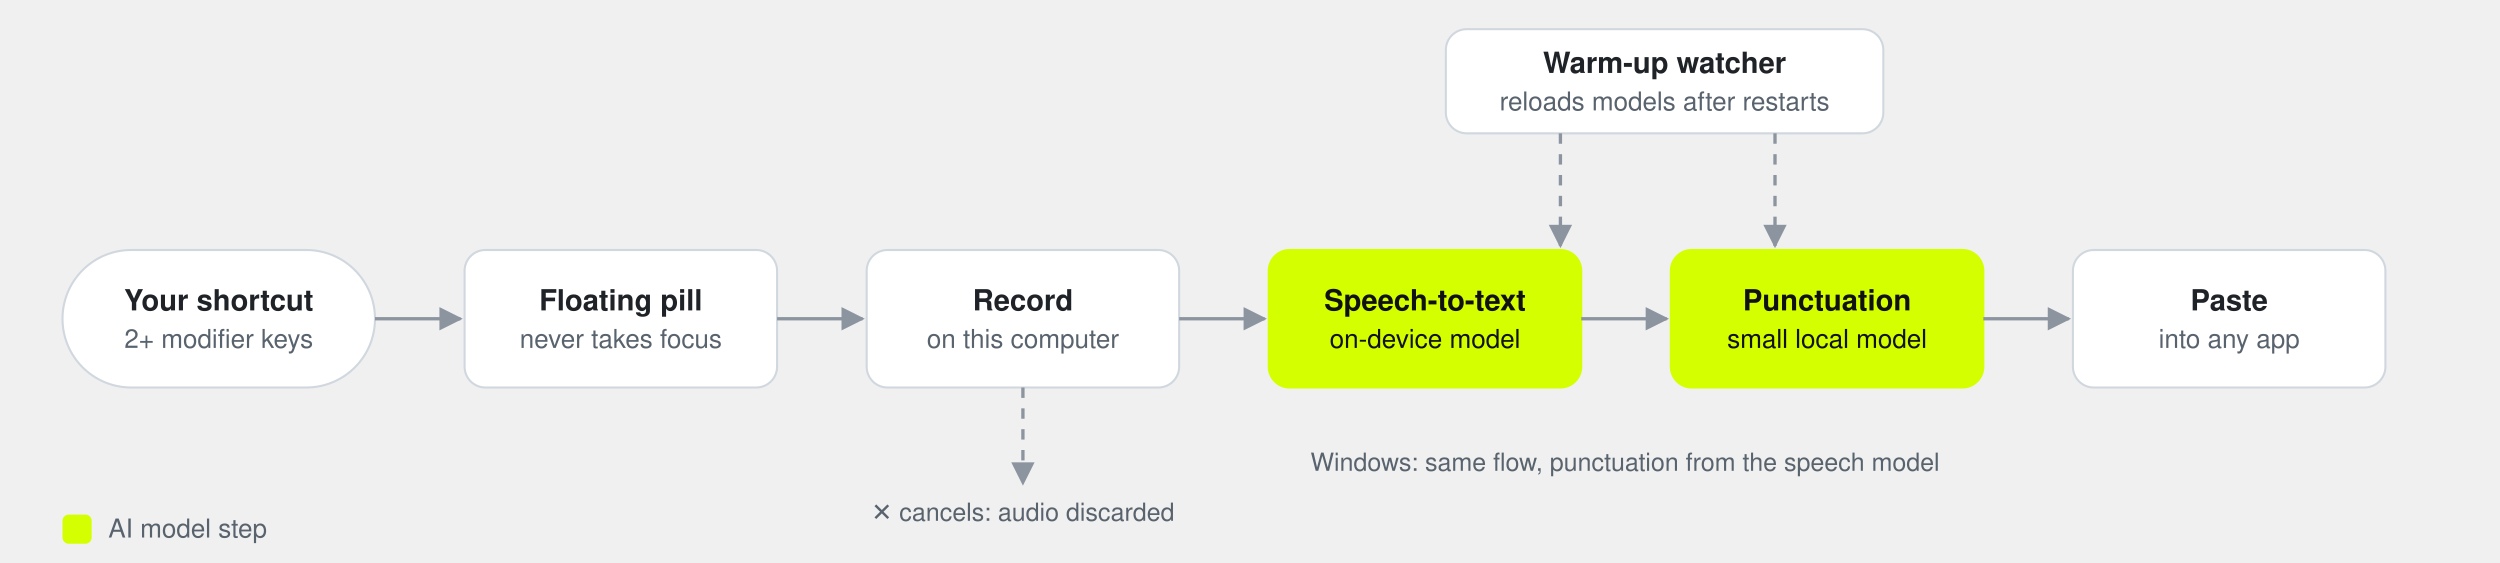
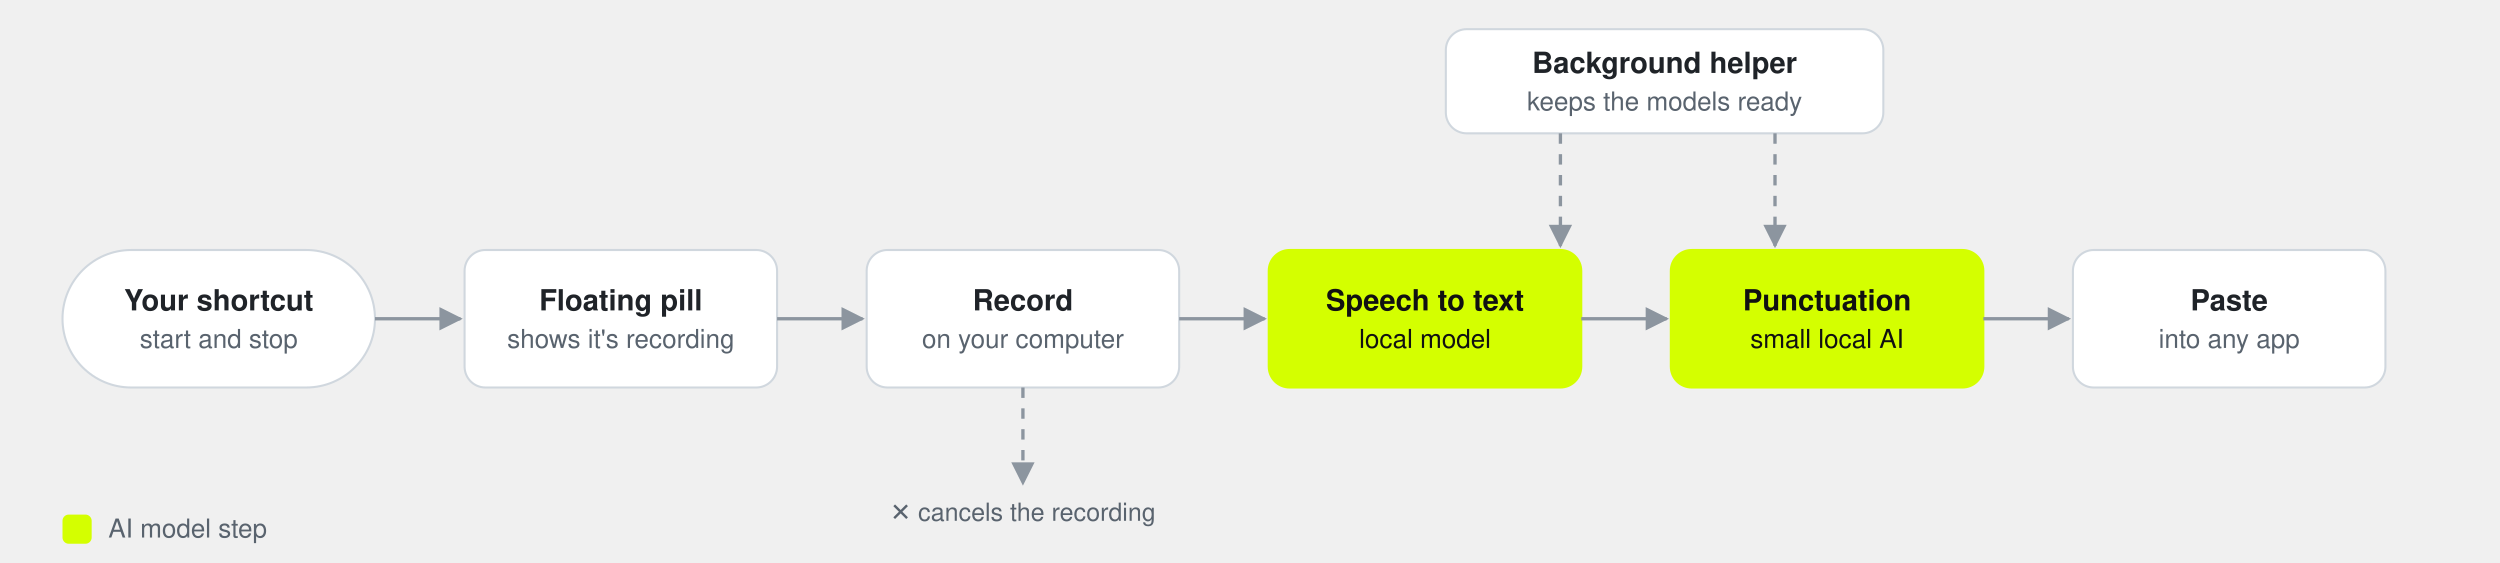
<svg xmlns="http://www.w3.org/2000/svg" width="1200" height="270" viewBox="0 0 1200 270" font-family="-apple-system, BlinkMacSystemFont, 'Segoe UI', Helvetica, Arial, sans-serif">
  <defs>
    <marker id="ah" viewBox="0 0 10 10" refX="9" refY="5" markerWidth="7" markerHeight="7" orient="auto-start-reverse">
      <path d="M0,0 L10,5 L0,10 z" fill="#8c959f" />
    </marker>
  </defs>
  <rect x="30" y="120" width="150" height="66" rx="33" fill="#ffffff" stroke="#d0d7de" />
  <text x="105.0" y="149.0" text-anchor="middle" font-size="14" font-weight="600" fill="#1f2328">Your shortcut</text>
-   <text x="105.0" y="167.0" text-anchor="middle" font-size="12.5" font-weight="400" fill="#59636e">2+ modifier keys</text>
+   <text x="105.0" y="167.0" text-anchor="middle" font-size="12.5" font-weight="400" fill="#59636e">start and stop</text>
  <rect x="223" y="120" width="150" height="66" rx="10" fill="#ffffff" stroke="#d0d7de" />
  <text x="298.0" y="149.0" text-anchor="middle" font-size="14" font-weight="600" fill="#1f2328">Floating pill</text>
-   <text x="298.0" y="167.0" text-anchor="middle" font-size="12.5" font-weight="400" fill="#59636e">never takes focus</text>
+   <text x="298.0" y="167.0" text-anchor="middle" font-size="12.5" font-weight="400" fill="#59636e">shows it's recording</text>
  <path d="M180,153.0 L221,153.0" fill="none" stroke="#8c959f" stroke-width="1.6" marker-end="url(#ah)" />
  <rect x="416" y="120" width="150" height="66" rx="10" fill="#ffffff" stroke="#d0d7de" />
  <text x="491.0" y="149.0" text-anchor="middle" font-size="14" font-weight="600" fill="#1f2328">Record</text>
-   <text x="491.0" y="167.0" text-anchor="middle" font-size="12.5" font-weight="400" fill="#59636e">on this computer</text>
+   <text x="491.0" y="167.0" text-anchor="middle" font-size="12.5" font-weight="400" fill="#59636e">on your computer</text>
  <path d="M373,153.0 L414,153.0" fill="none" stroke="#8c959f" stroke-width="1.6" marker-end="url(#ah)" />
  <rect x="609" y="120" width="150" height="66" rx="10" fill="#D4FF00" stroke="#D4FF00" />
-   <text x="684.0" y="149.0" text-anchor="middle" font-size="14" font-weight="600" fill="#111111">Speech-to-text</text>
-   <text x="684.0" y="167.0" text-anchor="middle" font-size="12.5" font-weight="400" fill="#111111">on-device model</text>
+   <text x="684.0" y="149.0" text-anchor="middle" font-size="14" font-weight="600" fill="#111111">Speech to text</text>
+   <text x="684.0" y="167.0" text-anchor="middle" font-size="12.5" font-weight="400" fill="#111111">local model</text>
  <path d="M566,153.0 L607,153.0" fill="none" stroke="#8c959f" stroke-width="1.6" marker-end="url(#ah)" />
  <rect x="802" y="120" width="150" height="66" rx="10" fill="#D4FF00" stroke="#D4FF00" />
  <text x="877.0" y="149.0" text-anchor="middle" font-size="14" font-weight="600" fill="#111111">Punctuation</text>
-   <text x="877.0" y="167.0" text-anchor="middle" font-size="12.5" font-weight="400" fill="#111111">small local model</text>
+   <text x="877.0" y="167.0" text-anchor="middle" font-size="12.5" font-weight="400" fill="#111111">small local AI</text>
  <path d="M759,153.0 L800,153.0" fill="none" stroke="#8c959f" stroke-width="1.6" marker-end="url(#ah)" />
  <rect x="995" y="120" width="150" height="66" rx="10" fill="#ffffff" stroke="#d0d7de" />
  <text x="1070.0" y="149.0" text-anchor="middle" font-size="14" font-weight="600" fill="#1f2328">Paste</text>
  <text x="1070.0" y="167.0" text-anchor="middle" font-size="12.5" font-weight="400" fill="#59636e">into any app</text>
  <path d="M952,153.0 L993,153.0" fill="none" stroke="#8c959f" stroke-width="1.6" marker-end="url(#ah)" />
  <path d="M491.0,186 L491.0,232" fill="none" stroke="#8c959f" stroke-width="1.6" stroke-dasharray="5 5" marker-end="url(#ah)" />
-   <text x="491.0" y="250" text-anchor="middle" font-size="12" fill="#59636e">✕ cancels: audio discarded</text>
+   <text x="491.0" y="250" text-anchor="middle" font-size="12" fill="#59636e">✕ cancels the recording</text>
  <rect x="694" y="14" width="210" height="50" rx="10" fill="#ffffff" stroke="#d0d7de" />
-   <text x="799.0" y="35.0" text-anchor="middle" font-size="14" font-weight="600" fill="#1f2328">Warm-up watcher</text>
-   <text x="799.0" y="53.0" text-anchor="middle" font-size="12.5" font-weight="400" fill="#59636e">reloads models after restarts</text>
+   <text x="799.0" y="35.0" text-anchor="middle" font-size="14" font-weight="600" fill="#1f2328">Background helper</text>
+   <text x="799.0" y="53.0" text-anchor="middle" font-size="12.5" font-weight="400" fill="#59636e">keeps the models ready</text>
  <path d="M749,64 L749,118" fill="none" stroke="#8c959f" stroke-width="1.6" stroke-dasharray="5 5" marker-end="url(#ah)" />
  <path d="M852,64 L852,118" fill="none" stroke="#8c959f" stroke-width="1.6" stroke-dasharray="5 5" marker-end="url(#ah)" />
-   <text x="780" y="226" text-anchor="middle" font-size="12" fill="#59636e">Windows: same flow, punctuation from the speech model</text>
  <rect x="30" y="247" width="14" height="14" rx="3" fill="#D4FF00" />
  <text x="52" y="258" font-size="12.5" fill="#59636e">AI model step</text>
</svg>
